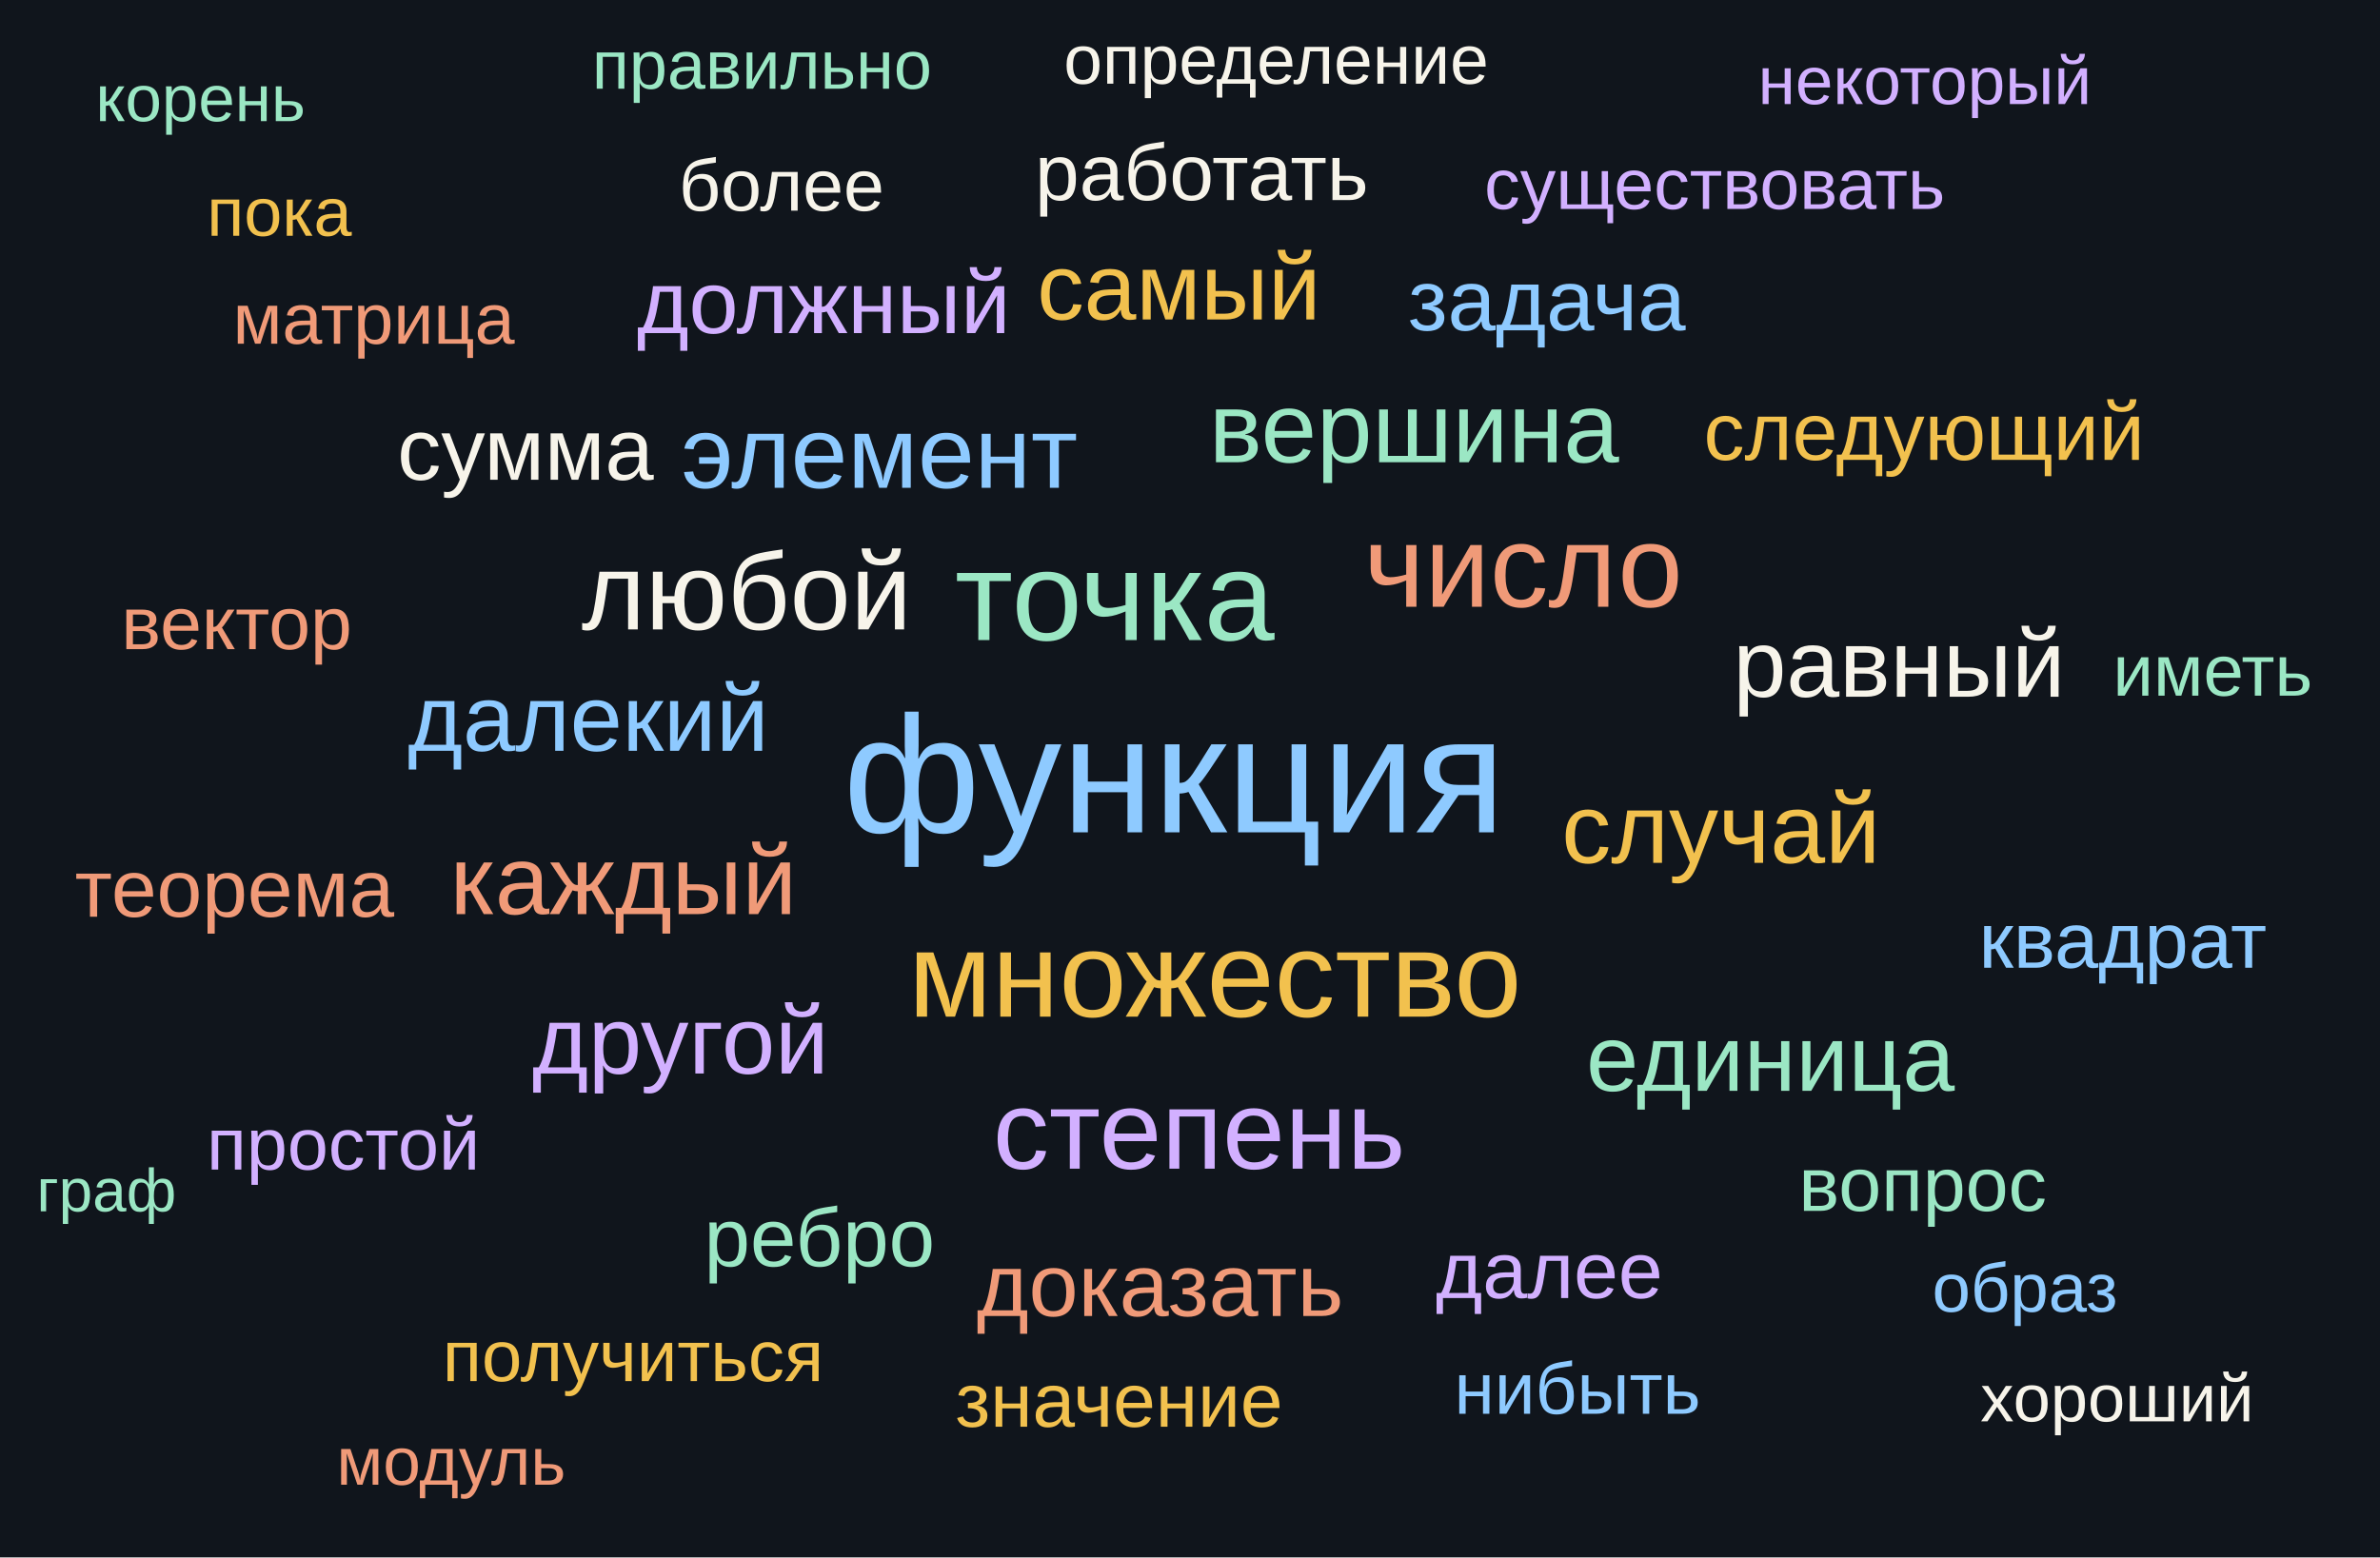
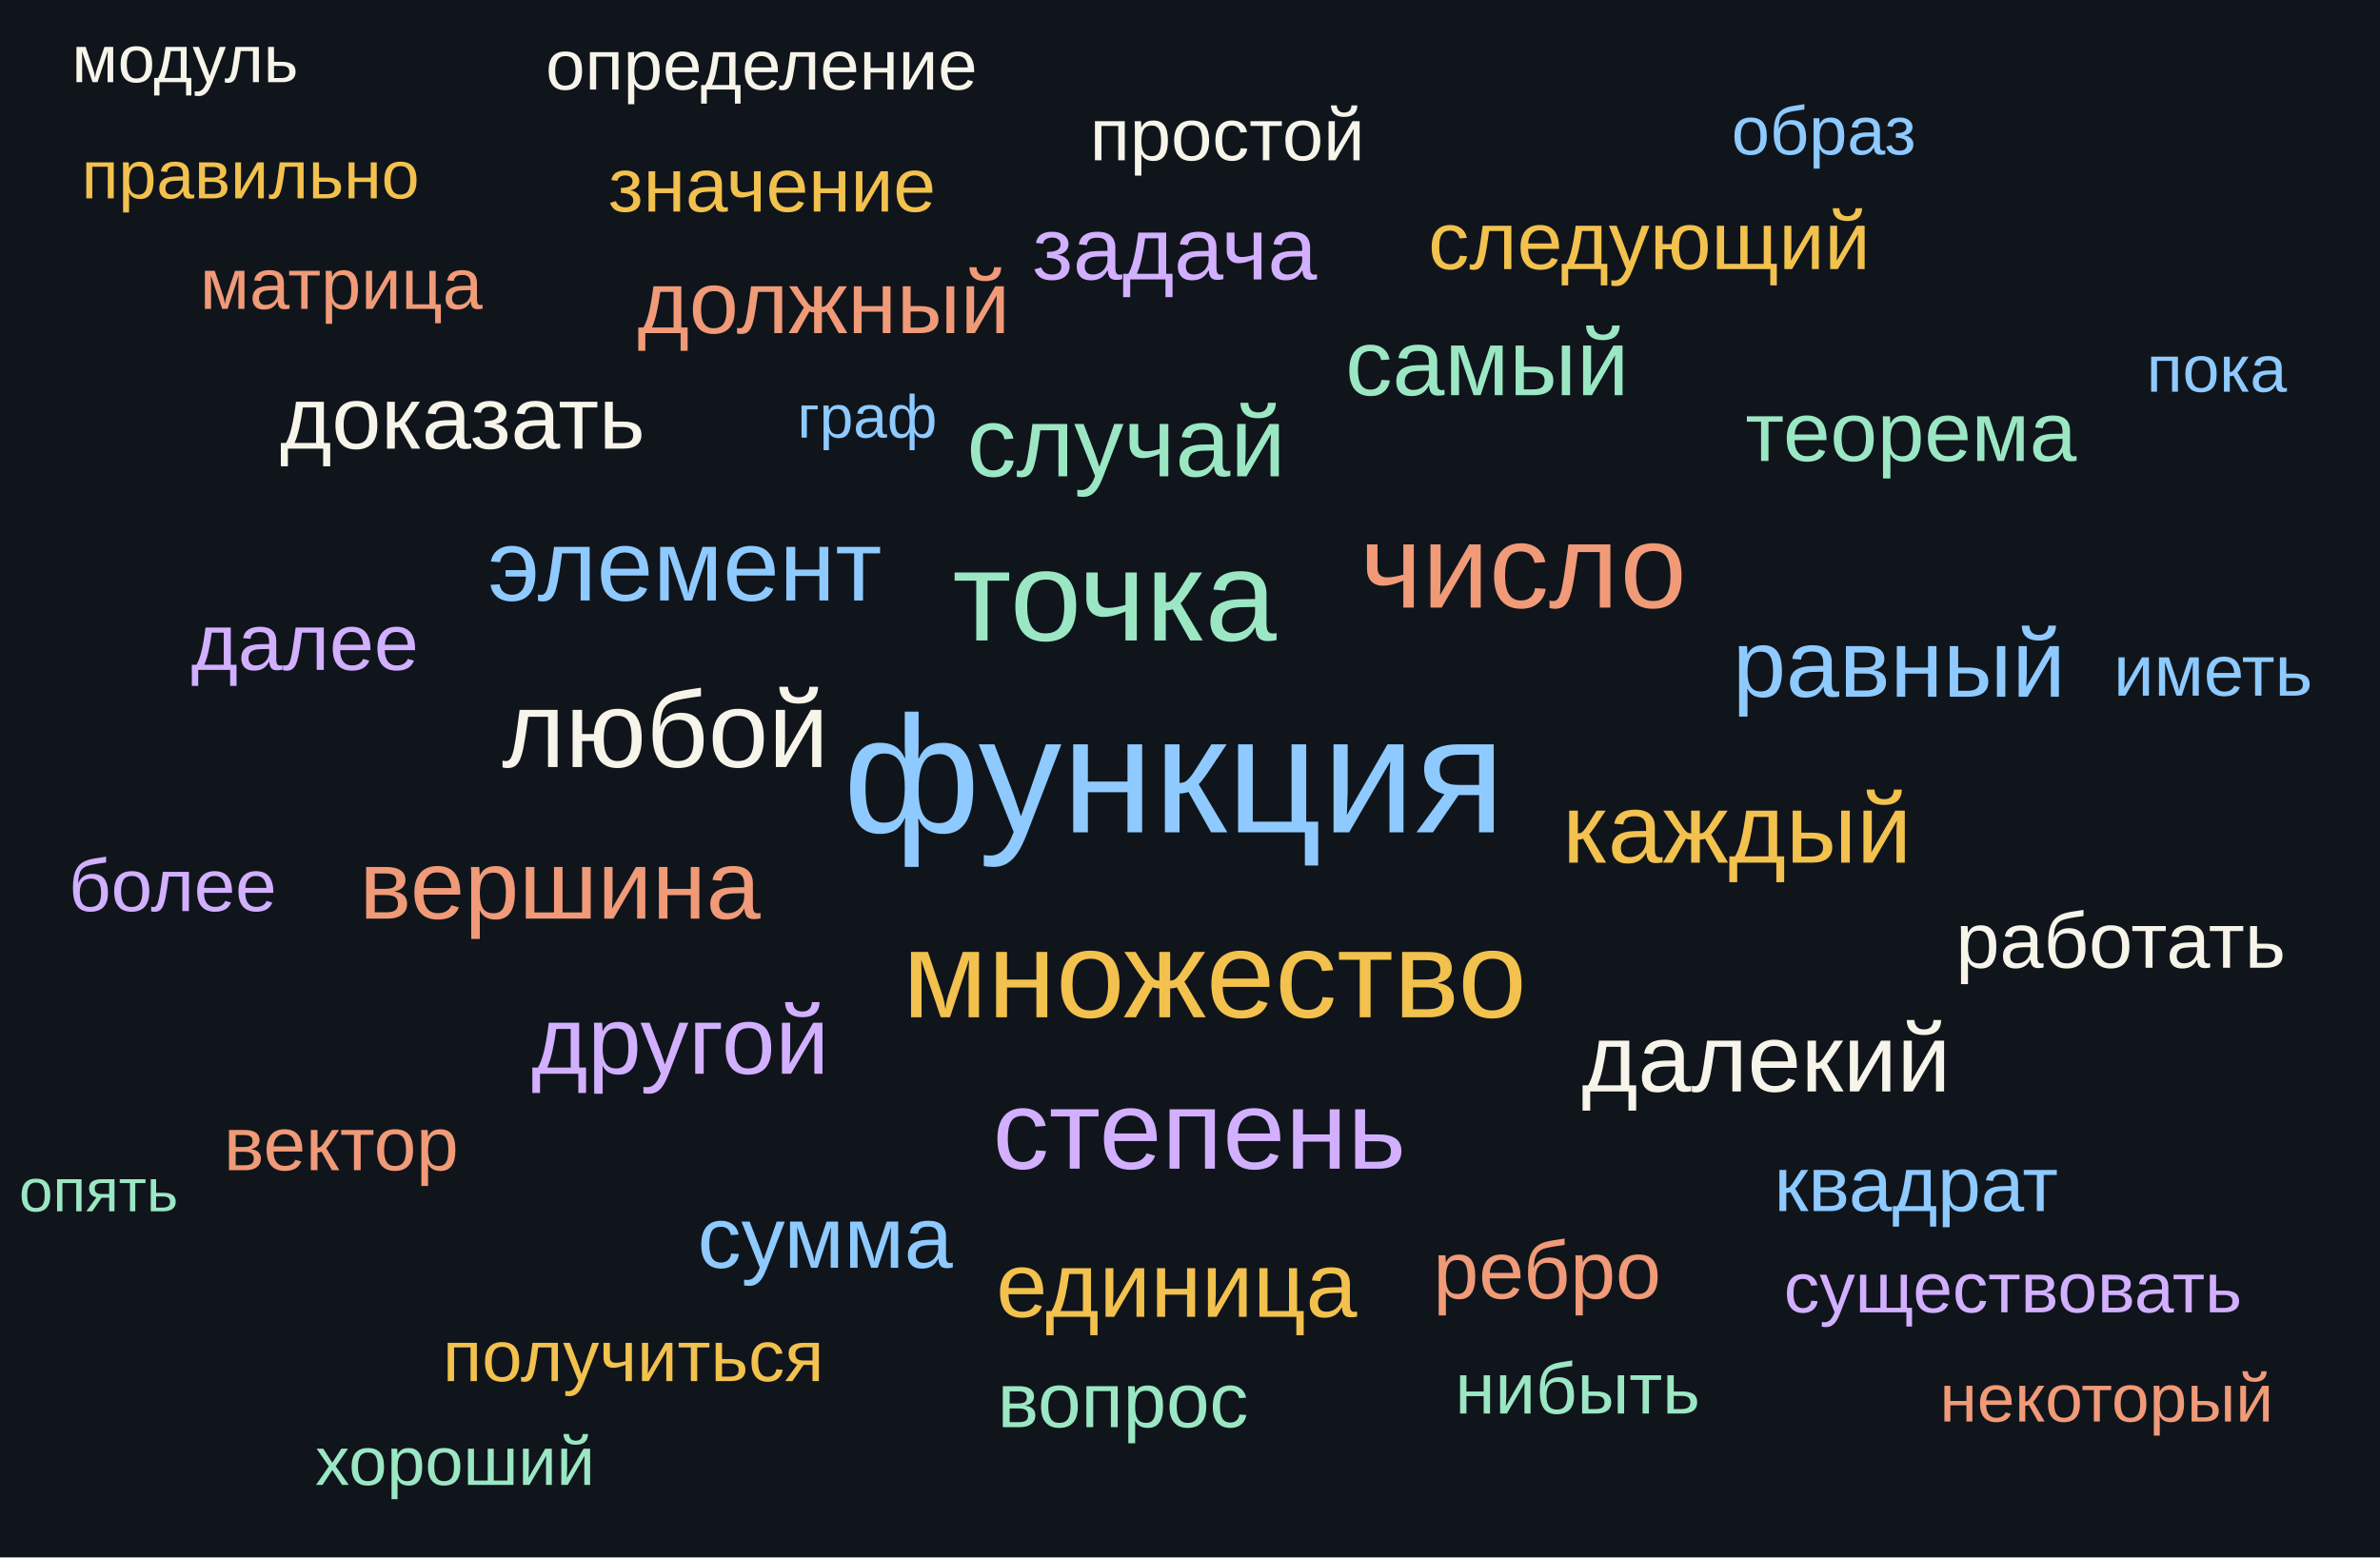
<svg xmlns="http://www.w3.org/2000/svg" width="1100" height="720" viewBox="0 0 1100 720">
  <rect width="100%" height="100%" fill="#10151c" />
  <text x="389.7" y="384.8" fill="#8ecaff" font-size="77.0" font-family="Segoe UI, Arial, sans-serif">функция</text>
-   <text x="441.3" y="295.9" fill="#9be7c4" font-size="58.7" font-family="Segoe UI, Arial, sans-serif">точка</text>
-   <text x="419.8" y="470.0" fill="#f2c14e" font-size="56.2" font-family="Segoe UI, Arial, sans-serif">множество</text>
-   <text x="630.3" y="280.5" fill="#f09a78" font-size="54.0" font-family="Segoe UI, Arial, sans-serif">число</text>
-   <text x="458.9" y="540.3" fill="#d2b0ff" font-size="51.9" font-family="Segoe UI, Arial, sans-serif">степень</text>
-   <text x="268.8" y="291.0" fill="#f7f4ea" font-size="50.5" font-family="Segoe UI, Arial, sans-serif">любой</text>
-   <text x="314.9" y="225.5" fill="#8ecaff" font-size="47.2" font-family="Segoe UI, Arial, sans-serif">элемент</text>
-   <text x="558.8" y="213.7" fill="#9be7c4" font-size="46.2" font-family="Segoe UI, Arial, sans-serif">вершина</text>
-   <text x="721.7" y="398.9" fill="#f2c14e" font-size="45.8" font-family="Segoe UI, Arial, sans-serif">случай</text>
-   <text x="208.0" y="422.6" fill="#f09a78" font-size="45.2" font-family="Segoe UI, Arial, sans-serif">каждый</text>
-   <text x="246.0" y="496.3" fill="#d2b0ff" font-size="44.4" font-family="Segoe UI, Arial, sans-serif">другой</text>
-   <text x="801.0" y="322.1" fill="#f7f4ea" font-size="44.2" font-family="Segoe UI, Arial, sans-serif">равный</text>
-   <text x="188.5" y="347.1" fill="#8ecaff" font-size="43.5" font-family="Segoe UI, Arial, sans-serif">далекий</text>
-   <text x="733.1" y="504.3" fill="#9be7c4" font-size="43.5" font-family="Segoe UI, Arial, sans-serif">единица</text>
-   <text x="479.3" y="147.7" fill="#f2c14e" font-size="43.4" font-family="Segoe UI, Arial, sans-serif">самый</text>
-   <text x="451.4" y="608.4" fill="#f09a78" font-size="41.2" font-family="Segoe UI, Arial, sans-serif">доказать</text>
-   <text x="294.4" y="154.0" fill="#d2b0ff" font-size="41.1" font-family="Segoe UI, Arial, sans-serif">должный</text>
-   <text x="183.6" y="221.8" fill="#f7f4ea" font-size="40.6" font-family="Segoe UI, Arial, sans-serif">сумма</text>
-   <text x="650.7" y="152.7" fill="#8ecaff" font-size="40.0" font-family="Segoe UI, Arial, sans-serif">задача</text>
-   <text x="325.4" y="585.4" fill="#9be7c4" font-size="38.3" font-family="Segoe UI, Arial, sans-serif">ребро</text>
-   <text x="787.4" y="212.6" fill="#f2c14e" font-size="37.8" font-family="Segoe UI, Arial, sans-serif">следующий</text>
-   <text x="34.6" y="423.8" fill="#f09a78" font-size="37.7" font-family="Segoe UI, Arial, sans-serif">теорема</text>
-   <text x="663.6" y="600.1" fill="#d2b0ff" font-size="37.0" font-family="Segoe UI, Arial, sans-serif">далее</text>
-   <text x="478.3" y="92.5" fill="#f7f4ea" font-size="36.9" font-family="Segoe UI, Arial, sans-serif">работать</text>
-   <text x="914.6" y="447.4" fill="#8ecaff" font-size="36.5" font-family="Segoe UI, Arial, sans-serif">квадрат</text>
-   <text x="831.3" y="559.8" fill="#9be7c4" font-size="35.5" font-family="Segoe UI, Arial, sans-serif">вопрос</text>
-   <text x="441.5" y="659.6" fill="#f2c14e" font-size="35.3" font-family="Segoe UI, Arial, sans-serif">значение</text>
-   <text x="56.0" y="300.1" fill="#f09a78" font-size="34.6" font-family="Segoe UI, Arial, sans-serif">вектор</text>
-   <text x="95.5" y="540.7" fill="#d2b0ff" font-size="34.0" font-family="Segoe UI, Arial, sans-serif">простой</text>
-   <text x="313.7" y="97.4" fill="#f7f4ea" font-size="33.9" font-family="Segoe UI, Arial, sans-serif">более</text>
-   <text x="672.1" y="653.6" fill="#8ecaff" font-size="33.7" font-family="Segoe UI, Arial, sans-serif">нибыть</text>
-   <text x="976.5" y="321.6" fill="#9be7c4" font-size="33.6" font-family="Segoe UI, Arial, sans-serif">иметь</text>
-   <text x="204.5" y="638.5" fill="#f2c14e" font-size="33.5" font-family="Segoe UI, Arial, sans-serif">получиться</text>
-   <text x="107.6" y="158.9" fill="#f09a78" font-size="33.2" font-family="Segoe UI, Arial, sans-serif">матрица</text>
-   <text x="686.0" y="96.6" fill="#d2b0ff" font-size="33.1" font-family="Segoe UI, Arial, sans-serif">существовать</text>
-   <text x="491.6" y="38.7" fill="#f7f4ea" font-size="32.2" font-family="Segoe UI, Arial, sans-serif">определение</text>
-   <text x="893.0" y="606.4" fill="#8ecaff" font-size="31.9" font-family="Segoe UI, Arial, sans-serif">образ</text>
-   <text x="273.6" y="41.0" fill="#9be7c4" font-size="31.7" font-family="Segoe UI, Arial, sans-serif">правильно</text>
-   <text x="95.6" y="109.0" fill="#f2c14e" font-size="31.7" font-family="Segoe UI, Arial, sans-serif">пока</text>
-   <text x="155.5" y="686.4" fill="#f09a78" font-size="31.3" font-family="Segoe UI, Arial, sans-serif">модуль</text>
-   <text x="812.5" y="48.1" fill="#d2b0ff" font-size="31.3" font-family="Segoe UI, Arial, sans-serif">некоторый</text>
-   <text x="915.3" y="657.1" fill="#f7f4ea" font-size="31.0" font-family="Segoe UI, Arial, sans-serif">хороший</text>
-   <text x="44.2" y="56.0" fill="#9be7c4" font-size="30.4" font-family="Segoe UI, Arial, sans-serif">корень</text>
-   <text x="16.9" y="560.0" fill="#9be7c4" font-size="28.1" font-family="Segoe UI, Arial, sans-serif">граф</text>
+   <text x="440.2" y="296.1" fill="#9be7c4" font-size="59.5" font-family="Segoe UI, Arial, sans-serif">точка</text>
+   <text x="417.1" y="470.3" fill="#f2c14e" font-size="57.2" font-family="Segoe UI, Arial, sans-serif">множество</text>
+   <text x="628.5" y="280.9" fill="#f09a78" font-size="55.3" font-family="Segoe UI, Arial, sans-serif">число</text>
+   <text x="458.8" y="540.3" fill="#d2b0ff" font-size="52.0" font-family="Segoe UI, Arial, sans-serif">степень</text>
+   <text x="232.0" y="354.6" fill="#f7f4ea" font-size="50.0" font-family="Segoe UI, Arial, sans-serif">любой</text>
+   <text x="225.5" y="277.6" fill="#8ecaff" font-size="46.9" font-family="Segoe UI, Arial, sans-serif">элемент</text>
+   <text x="446.8" y="220.2" fill="#9be7c4" font-size="45.8" font-family="Segoe UI, Arial, sans-serif">случай</text>
+   <text x="722.2" y="398.8" fill="#f2c14e" font-size="45.5" font-family="Segoe UI, Arial, sans-serif">каждый</text>
+   <text x="166.1" y="424.7" fill="#f09a78" font-size="45.2" font-family="Segoe UI, Arial, sans-serif">вершина</text>
+   <text x="245.6" y="496.4" fill="#d2b0ff" font-size="44.6" font-family="Segoe UI, Arial, sans-serif">другой</text>
+   <text x="731.0" y="504.6" fill="#f7f4ea" font-size="44.5" font-family="Segoe UI, Arial, sans-serif">далекий</text>
+   <text x="800.8" y="322.1" fill="#8ecaff" font-size="44.3" font-family="Segoe UI, Arial, sans-serif">равный</text>
+   <text x="621.8" y="182.7" fill="#9be7c4" font-size="43.4" font-family="Segoe UI, Arial, sans-serif">самый</text>
+   <text x="460.4" y="608.8" fill="#f2c14e" font-size="42.6" font-family="Segoe UI, Arial, sans-serif">единица</text>
+   <text x="294.6" y="154.0" fill="#f09a78" font-size="41.0" font-family="Segoe UI, Arial, sans-serif">должный</text>
+   <text x="477.1" y="129.2" fill="#d2b0ff" font-size="41.0" font-family="Segoe UI, Arial, sans-serif">задача</text>
+   <text x="129.4" y="207.4" fill="#f7f4ea" font-size="41.0" font-family="Segoe UI, Arial, sans-serif">доказать</text>
+   <text x="322.4" y="586.1" fill="#8ecaff" font-size="40.4" font-family="Segoe UI, Arial, sans-serif">сумма</text>
+   <text x="806.7" y="213.1" fill="#9be7c4" font-size="39.1" font-family="Segoe UI, Arial, sans-serif">теорема</text>
+   <text x="660.1" y="124.4" fill="#f2c14e" font-size="37.9" font-family="Segoe UI, Arial, sans-serif">следующий</text>
+   <text x="662.4" y="600.3" fill="#f09a78" font-size="37.8" font-family="Segoe UI, Arial, sans-serif">ребро</text>
+   <text x="88.3" y="309.7" fill="#d2b0ff" font-size="37.1" font-family="Segoe UI, Arial, sans-serif">далее</text>
+   <text x="903.9" y="447.4" fill="#f7f4ea" font-size="36.5" font-family="Segoe UI, Arial, sans-serif">работать</text>
+   <text x="820.0" y="559.9" fill="#8ecaff" font-size="36.0" font-family="Segoe UI, Arial, sans-serif">квадрат</text>
+   <text x="461.0" y="659.8" fill="#9be7c4" font-size="35.9" font-family="Segoe UI, Arial, sans-serif">вопрос</text>
+   <text x="281.1" y="97.8" fill="#f2c14e" font-size="35.3" font-family="Segoe UI, Arial, sans-serif">значение</text>
+   <text x="103.4" y="541.0" fill="#f09a78" font-size="35.2" font-family="Segoe UI, Arial, sans-serif">вектор</text>
+   <text x="31.7" y="421.2" fill="#d2b0ff" font-size="34.3" font-family="Segoe UI, Arial, sans-serif">более</text>
+   <text x="503.7" y="74.1" fill="#f7f4ea" font-size="34.2" font-family="Segoe UI, Arial, sans-serif">простой</text>
+   <text x="976.8" y="321.6" fill="#8ecaff" font-size="33.5" font-family="Segoe UI, Arial, sans-serif">иметь</text>
+   <text x="672.5" y="653.5" fill="#9be7c4" font-size="33.5" font-family="Segoe UI, Arial, sans-serif">нибыть</text>
+   <text x="204.6" y="638.5" fill="#f2c14e" font-size="33.5" font-family="Segoe UI, Arial, sans-serif">получиться</text>
+   <text x="92.4" y="142.8" fill="#f09a78" font-size="33.3" font-family="Segoe UI, Arial, sans-serif">матрица</text>
+   <text x="824.5" y="606.7" fill="#d2b0ff" font-size="32.9" font-family="Segoe UI, Arial, sans-serif">существовать</text>
+   <text x="252.2" y="41.4" fill="#f7f4ea" font-size="32.7" font-family="Segoe UI, Arial, sans-serif">определение</text>
+   <text x="800.3" y="71.4" fill="#8ecaff" font-size="31.7" font-family="Segoe UI, Arial, sans-serif">образ</text>
+   <text x="145.7" y="686.5" fill="#9be7c4" font-size="31.7" font-family="Segoe UI, Arial, sans-serif">хороший</text>
+   <text x="37.7" y="91.7" fill="#f2c14e" font-size="31.5" font-family="Segoe UI, Arial, sans-serif">правильно</text>
+   <text x="896.5" y="657.2" fill="#f09a78" font-size="31.3" font-family="Segoe UI, Arial, sans-serif">некоторый</text>
+   <text x="33.2" y="38.0" fill="#f7f4ea" font-size="30.9" font-family="Segoe UI, Arial, sans-serif">модуль</text>
+   <text x="992.1" y="181.1" fill="#8ecaff" font-size="30.7" font-family="Segoe UI, Arial, sans-serif">пока</text>
+   <text x="368.5" y="202.3" fill="#8ecaff" font-size="28.1" font-family="Segoe UI, Arial, sans-serif">граф</text>
+   <text x="8.8" y="560.0" fill="#9be7c4" font-size="28.1" font-family="Segoe UI, Arial, sans-serif">опять</text>
</svg>
